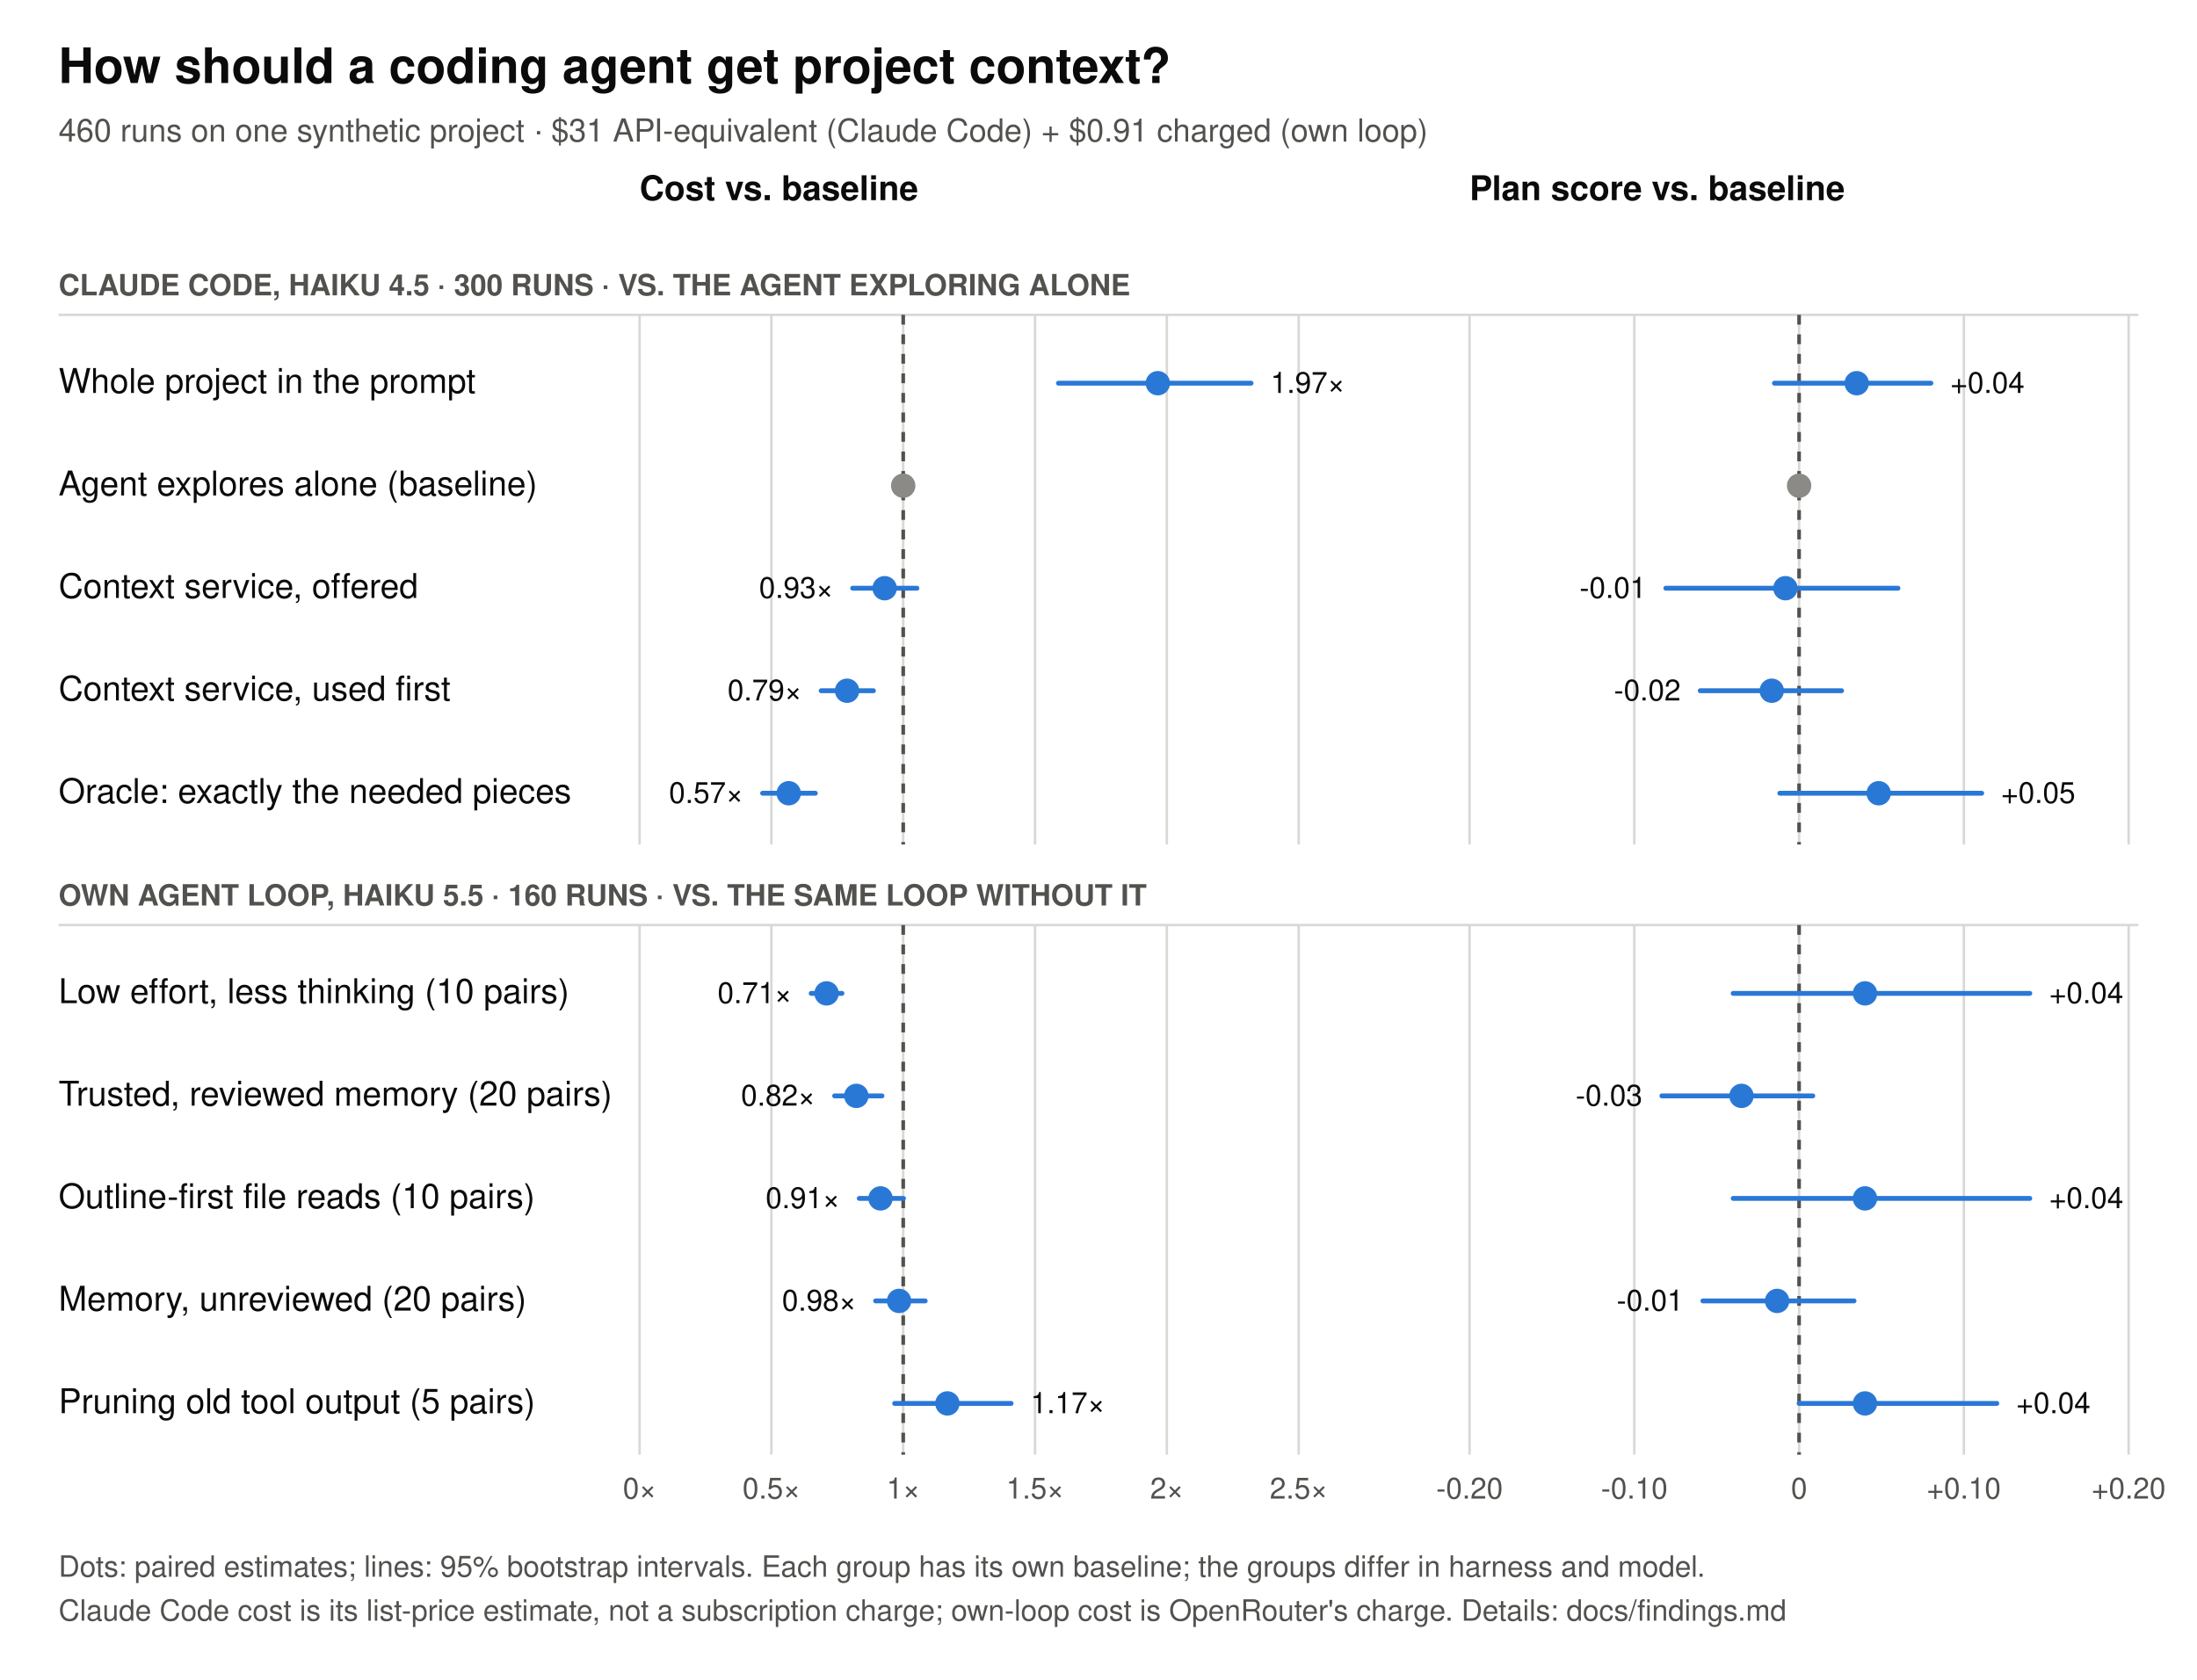
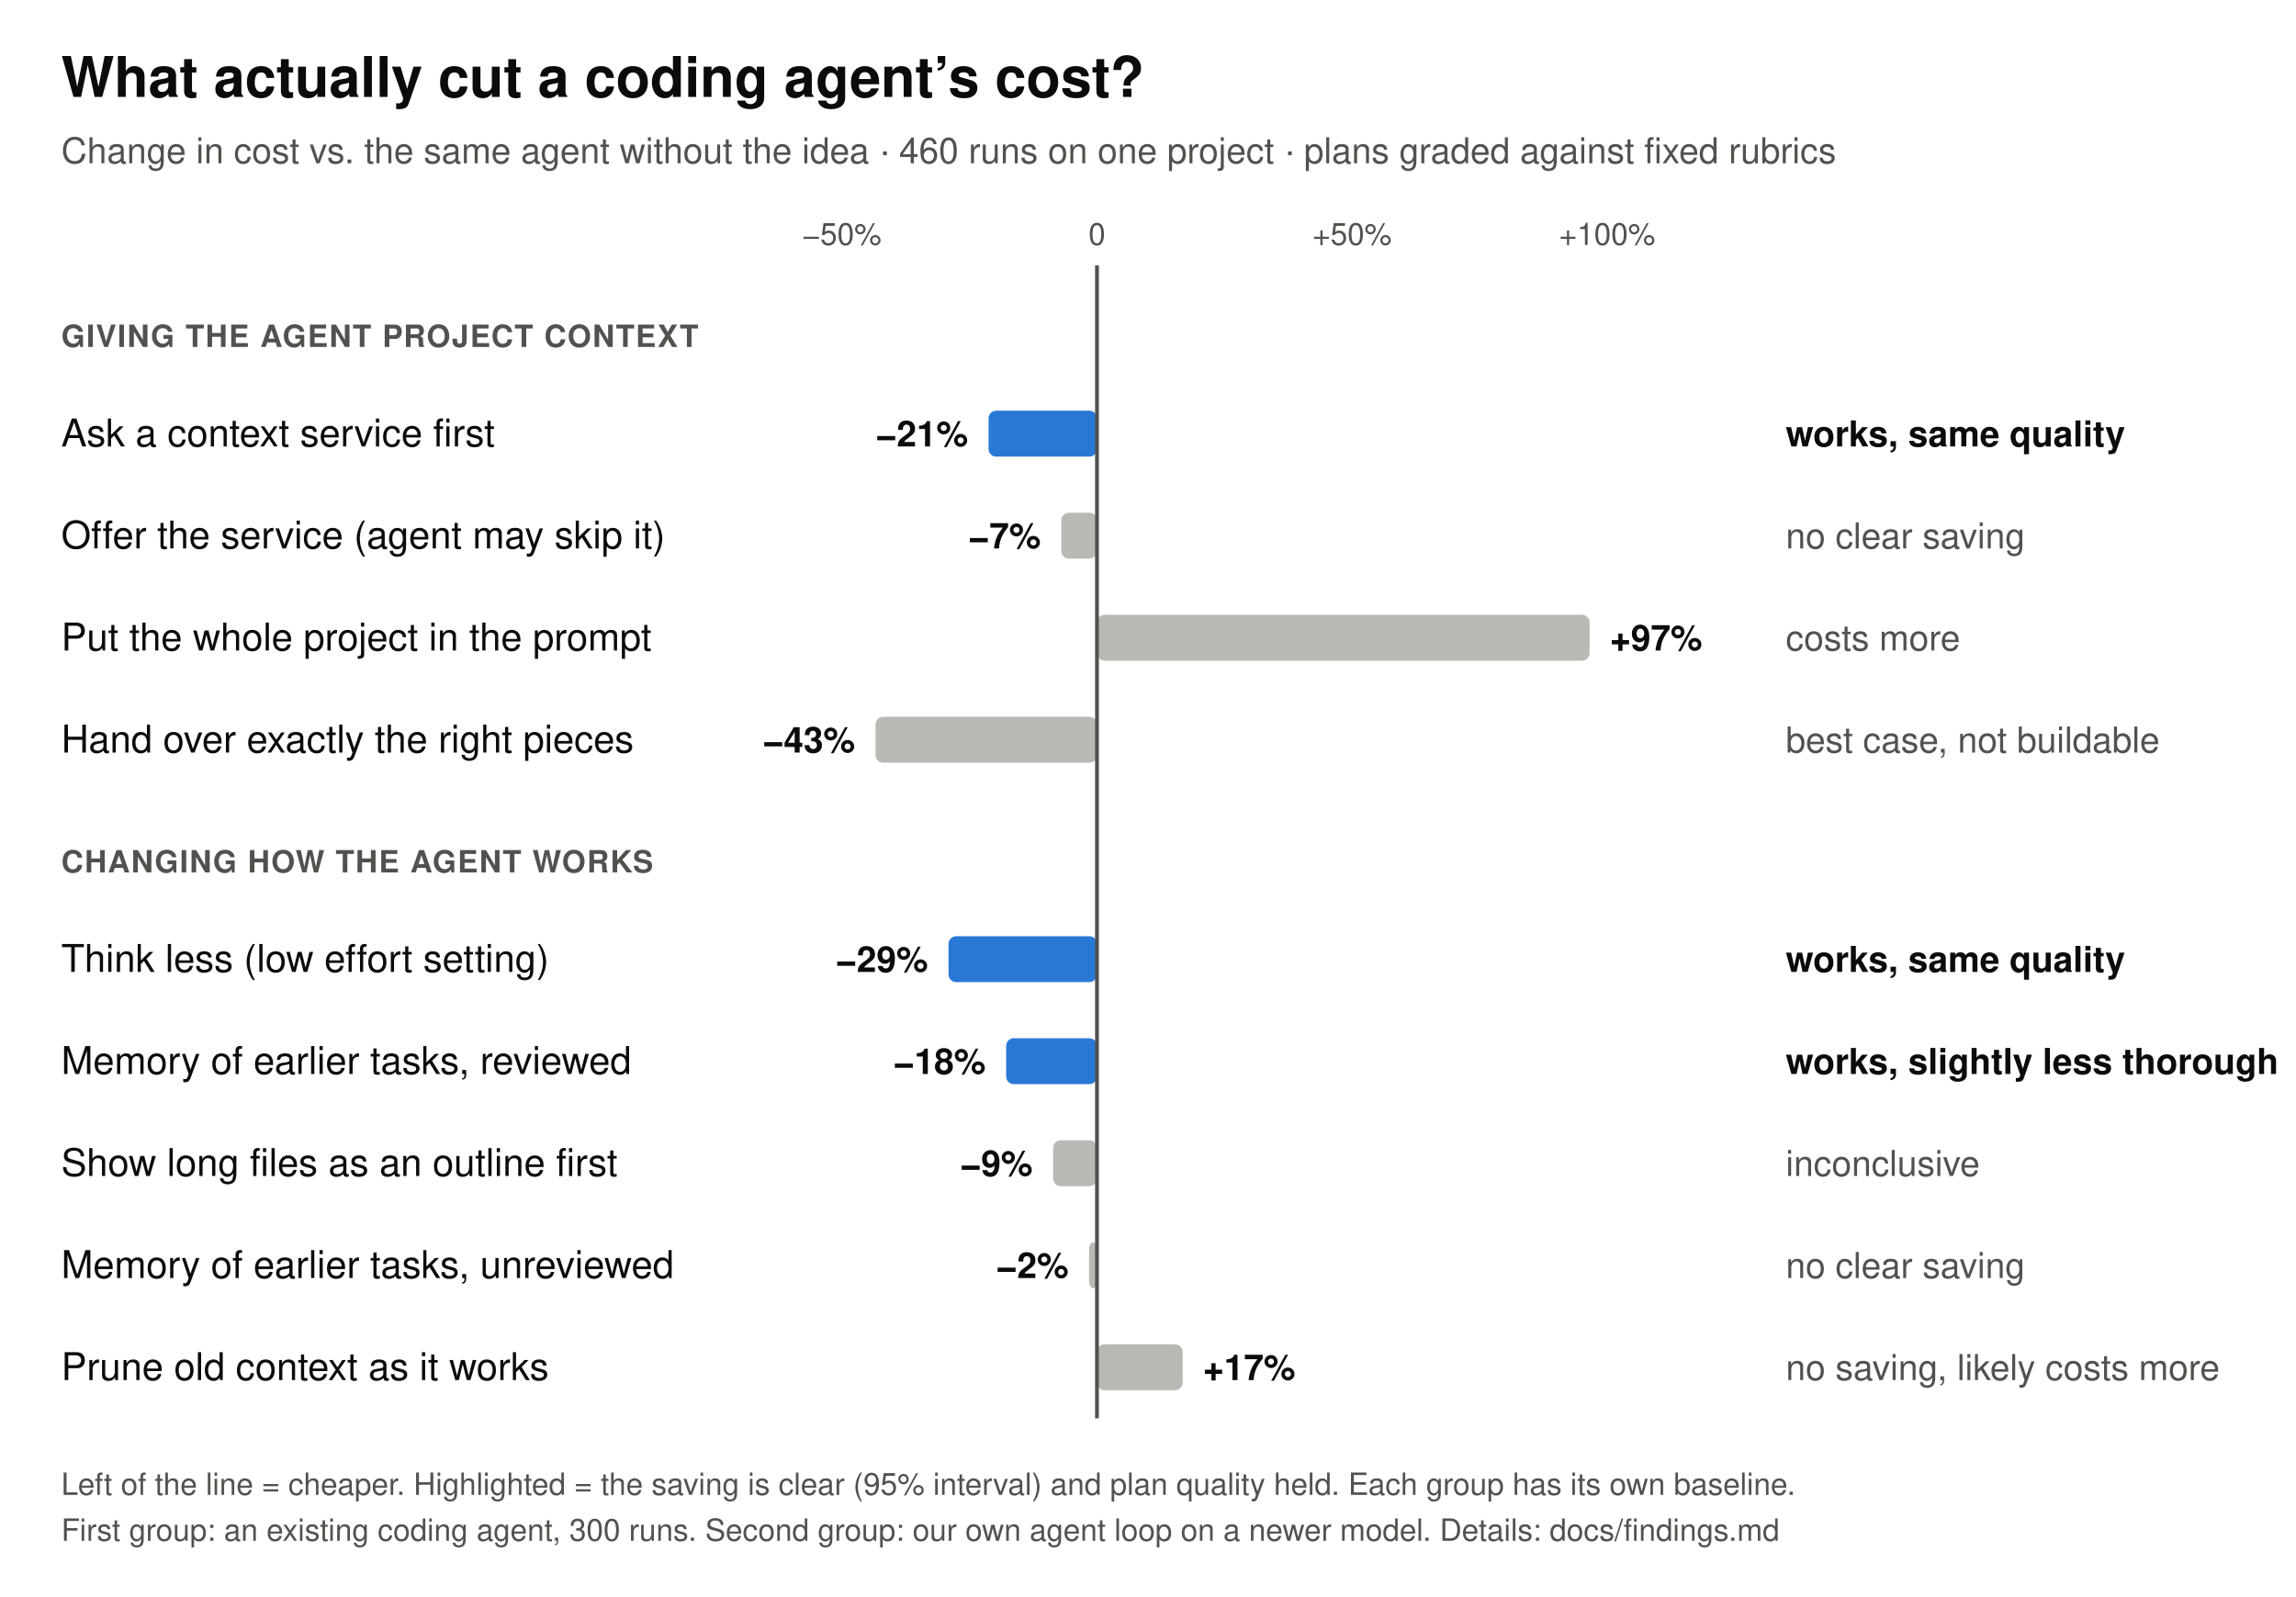
- <svg xmlns="http://www.w3.org/2000/svg" width="900" height="688" viewBox="0 0 900 688" role="img" aria-labelledby="t d">
-   <text x="24" y="34" fill="#0b0b0b" font-size="20" font-weight="600" font-family="-apple-system,Segoe UI,Helvetica,Arial,sans-serif">How should a coding agent get project context?</text>
-   <text x="24" y="58" fill="#52514e" font-size="13" font-family="-apple-system,Segoe UI,Helvetica,Arial,sans-serif">460 runs on one synthetic project · $31 API-equivalent (Claude Code) + $0.91 charged (own loop)</text>
-   <text x="24" y="121.0" fill="#52514e" font-size="12" font-weight="600" font-family="-apple-system,Segoe UI,Helvetica,Arial,sans-serif">CLAUDE CODE, HAIKU 4.5 · 300 RUNS · VS. THE AGENT EXPLORING ALONE</text>
-   <line x1="24" y1="129.0" x2="876" y2="129.0" stroke="#d9d8d4" stroke-width="1" />
-   <text x="24" y="161.0" fill="#0b0b0b" font-size="14" font-family="-apple-system,Segoe UI,Helvetica,Arial,sans-serif">Whole project in the prompt</text>
-   <text x="24" y="203.0" fill="#0b0b0b" font-size="14" font-family="-apple-system,Segoe UI,Helvetica,Arial,sans-serif">Agent explores alone (baseline)</text>
-   <text x="24" y="245.0" fill="#0b0b0b" font-size="14" font-family="-apple-system,Segoe UI,Helvetica,Arial,sans-serif">Context service, offered</text>
-   <text x="24" y="287.0" fill="#0b0b0b" font-size="14" font-family="-apple-system,Segoe UI,Helvetica,Arial,sans-serif">Context service, used first</text>
-   <text x="24" y="329.0" fill="#0b0b0b" font-size="14" font-family="-apple-system,Segoe UI,Helvetica,Arial,sans-serif">Oracle: exactly the needed pieces</text>
-   <text x="24" y="371.0" fill="#52514e" font-size="12" font-weight="600" font-family="-apple-system,Segoe UI,Helvetica,Arial,sans-serif">OWN AGENT LOOP, HAIKU 5.5 · 160 RUNS · VS. THE SAME LOOP WITHOUT IT</text>
-   <line x1="24" y1="379.0" x2="876" y2="379.0" stroke="#d9d8d4" stroke-width="1" />
-   <text x="24" y="411.0" fill="#0b0b0b" font-size="14" font-family="-apple-system,Segoe UI,Helvetica,Arial,sans-serif">Low effort, less thinking (10 pairs)</text>
-   <text x="24" y="453.0" fill="#0b0b0b" font-size="14" font-family="-apple-system,Segoe UI,Helvetica,Arial,sans-serif">Trusted, reviewed memory (20 pairs)</text>
-   <text x="24" y="495.0" fill="#0b0b0b" font-size="14" font-family="-apple-system,Segoe UI,Helvetica,Arial,sans-serif">Outline-first file reads (10 pairs)</text>
-   <text x="24" y="537.0" fill="#0b0b0b" font-size="14" font-family="-apple-system,Segoe UI,Helvetica,Arial,sans-serif">Memory, unreviewed (20 pairs)</text>
-   <text x="24" y="579.0" fill="#0b0b0b" font-size="14" font-family="-apple-system,Segoe UI,Helvetica,Arial,sans-serif">Pruning old tool output (5 pairs)</text>
-   <text x="262" y="82" fill="#0b0b0b" font-size="14" font-weight="600" font-family="-apple-system,Segoe UI,Helvetica,Arial,sans-serif">Cost vs. baseline</text>
-   <line x1="262.0" y1="129.0" x2="262.0" y2="346.0" stroke="#d9d8d4" stroke-width="1" />
-   <line x1="262.0" y1="379.0" x2="262.0" y2="596.0" stroke="#d9d8d4" stroke-width="1" />
-   <text x="262.0" y="614" fill="#52514e" font-size="12" text-anchor="middle" font-family="-apple-system,Segoe UI,Helvetica,Arial,sans-serif">0×</text>
-   <line x1="316.0" y1="129.0" x2="316.0" y2="346.0" stroke="#d9d8d4" stroke-width="1" />
-   <line x1="316.0" y1="379.0" x2="316.0" y2="596.0" stroke="#d9d8d4" stroke-width="1" />
-   <text x="316.0" y="614" fill="#52514e" font-size="12" text-anchor="middle" font-family="-apple-system,Segoe UI,Helvetica,Arial,sans-serif">0.5×</text>
-   <line x1="370.0" y1="129.0" x2="370.0" y2="346.0" stroke="#d9d8d4" stroke-width="1" />
-   <line x1="370.0" y1="379.0" x2="370.0" y2="596.0" stroke="#d9d8d4" stroke-width="1" />
-   <text x="370.0" y="614" fill="#52514e" font-size="12" text-anchor="middle" font-family="-apple-system,Segoe UI,Helvetica,Arial,sans-serif">1×</text>
-   <line x1="424.0" y1="129.0" x2="424.0" y2="346.0" stroke="#d9d8d4" stroke-width="1" />
-   <line x1="424.0" y1="379.0" x2="424.0" y2="596.0" stroke="#d9d8d4" stroke-width="1" />
-   <text x="424.0" y="614" fill="#52514e" font-size="12" text-anchor="middle" font-family="-apple-system,Segoe UI,Helvetica,Arial,sans-serif">1.5×</text>
-   <line x1="478.0" y1="129.0" x2="478.0" y2="346.0" stroke="#d9d8d4" stroke-width="1" />
-   <line x1="478.0" y1="379.0" x2="478.0" y2="596.0" stroke="#d9d8d4" stroke-width="1" />
-   <text x="478.0" y="614" fill="#52514e" font-size="12" text-anchor="middle" font-family="-apple-system,Segoe UI,Helvetica,Arial,sans-serif">2×</text>
-   <line x1="532.0" y1="129.0" x2="532.0" y2="346.0" stroke="#d9d8d4" stroke-width="1" />
-   <line x1="532.0" y1="379.0" x2="532.0" y2="596.0" stroke="#d9d8d4" stroke-width="1" />
-   <text x="532.0" y="614" fill="#52514e" font-size="12" text-anchor="middle" font-family="-apple-system,Segoe UI,Helvetica,Arial,sans-serif">2.5×</text>
-   <line x1="370.0" y1="129.0" x2="370.0" y2="346.0" stroke="#52514e" stroke-width="1.5" stroke-dasharray="4 4" />
-   <line x1="370.0" y1="379.0" x2="370.0" y2="596.0" stroke="#52514e" stroke-width="1.5" stroke-dasharray="4 4" />
-   <line x1="433.6" y1="157.0" x2="512.5" y2="157.0" stroke="#2a78d6" stroke-width="2" stroke-linecap="round" />
-   <circle cx="474.3" cy="157.0" r="5" fill="#2a78d6" />
-   <text x="520.5" y="161.0" fill="#0b0b0b" font-size="12" text-anchor="start" font-family="-apple-system,Segoe UI,Helvetica,Arial,sans-serif">1.97×</text>
-   <circle cx="370.0" cy="199.0" r="5" fill="#8b8a86" />
-   <line x1="349.3" y1="241.0" x2="375.6" y2="241.0" stroke="#2a78d6" stroke-width="2" stroke-linecap="round" />
-   <circle cx="362.4" cy="241.0" r="5" fill="#2a78d6" />
-   <text x="341.3" y="245.0" fill="#0b0b0b" font-size="12" text-anchor="end" font-family="-apple-system,Segoe UI,Helvetica,Arial,sans-serif">0.93×</text>
-   <line x1="336.4" y1="283.0" x2="357.8" y2="283.0" stroke="#2a78d6" stroke-width="2" stroke-linecap="round" />
-   <circle cx="347.0" cy="283.0" r="5" fill="#2a78d6" />
-   <text x="328.4" y="287.0" fill="#0b0b0b" font-size="12" text-anchor="end" font-family="-apple-system,Segoe UI,Helvetica,Arial,sans-serif">0.79×</text>
-   <line x1="312.4" y1="325.0" x2="334.0" y2="325.0" stroke="#2a78d6" stroke-width="2" stroke-linecap="round" />
-   <circle cx="323.1" cy="325.0" r="5" fill="#2a78d6" />
-   <text x="304.4" y="329.0" fill="#0b0b0b" font-size="12" text-anchor="end" font-family="-apple-system,Segoe UI,Helvetica,Arial,sans-serif">0.57×</text>
-   <line x1="332.3" y1="407.0" x2="344.9" y2="407.0" stroke="#2a78d6" stroke-width="2" stroke-linecap="round" />
-   <circle cx="338.6" cy="407.0" r="5" fill="#2a78d6" />
-   <text x="324.3" y="411.0" fill="#0b0b0b" font-size="12" text-anchor="end" font-family="-apple-system,Segoe UI,Helvetica,Arial,sans-serif">0.71×</text>
-   <line x1="341.9" y1="449.0" x2="361.3" y2="449.0" stroke="#2a78d6" stroke-width="2" stroke-linecap="round" />
-   <circle cx="350.8" cy="449.0" r="5" fill="#2a78d6" />
-   <text x="333.9" y="453.0" fill="#0b0b0b" font-size="12" text-anchor="end" font-family="-apple-system,Segoe UI,Helvetica,Arial,sans-serif">0.82×</text>
-   <line x1="352.0" y1="491.0" x2="370.1" y2="491.0" stroke="#2a78d6" stroke-width="2" stroke-linecap="round" />
-   <circle cx="360.7" cy="491.0" r="5" fill="#2a78d6" />
-   <text x="344.0" y="495.0" fill="#0b0b0b" font-size="12" text-anchor="end" font-family="-apple-system,Segoe UI,Helvetica,Arial,sans-serif">0.91×</text>
-   <line x1="358.7" y1="533.0" x2="379.0" y2="533.0" stroke="#2a78d6" stroke-width="2" stroke-linecap="round" />
-   <circle cx="368.3" cy="533.0" r="5" fill="#2a78d6" />
-   <text x="350.7" y="537.0" fill="#0b0b0b" font-size="12" text-anchor="end" font-family="-apple-system,Segoe UI,Helvetica,Arial,sans-serif">0.98×</text>
-   <line x1="366.5" y1="575.0" x2="414.2" y2="575.0" stroke="#2a78d6" stroke-width="2" stroke-linecap="round" />
-   <circle cx="388.1" cy="575.0" r="5" fill="#2a78d6" />
-   <text x="422.2" y="579.0" fill="#0b0b0b" font-size="12" text-anchor="start" font-family="-apple-system,Segoe UI,Helvetica,Arial,sans-serif">1.17×</text>
-   <text x="602" y="82" fill="#0b0b0b" font-size="14" font-weight="600" font-family="-apple-system,Segoe UI,Helvetica,Arial,sans-serif">Plan score vs. baseline</text>
-   <line x1="602.0" y1="129.0" x2="602.0" y2="346.0" stroke="#d9d8d4" stroke-width="1" />
-   <line x1="602.0" y1="379.0" x2="602.0" y2="596.0" stroke="#d9d8d4" stroke-width="1" />
-   <text x="602.0" y="614" fill="#52514e" font-size="12" text-anchor="middle" font-family="-apple-system,Segoe UI,Helvetica,Arial,sans-serif">-0.20</text>
-   <line x1="669.5" y1="129.0" x2="669.5" y2="346.0" stroke="#d9d8d4" stroke-width="1" />
-   <line x1="669.5" y1="379.0" x2="669.5" y2="596.0" stroke="#d9d8d4" stroke-width="1" />
-   <text x="669.5" y="614" fill="#52514e" font-size="12" text-anchor="middle" font-family="-apple-system,Segoe UI,Helvetica,Arial,sans-serif">-0.10</text>
-   <line x1="737.0" y1="129.0" x2="737.0" y2="346.0" stroke="#d9d8d4" stroke-width="1" />
-   <line x1="737.0" y1="379.0" x2="737.0" y2="596.0" stroke="#d9d8d4" stroke-width="1" />
-   <text x="737.0" y="614" fill="#52514e" font-size="12" text-anchor="middle" font-family="-apple-system,Segoe UI,Helvetica,Arial,sans-serif">0</text>
-   <line x1="804.5" y1="129.0" x2="804.5" y2="346.0" stroke="#d9d8d4" stroke-width="1" />
-   <line x1="804.5" y1="379.0" x2="804.5" y2="596.0" stroke="#d9d8d4" stroke-width="1" />
-   <text x="804.5" y="614" fill="#52514e" font-size="12" text-anchor="middle" font-family="-apple-system,Segoe UI,Helvetica,Arial,sans-serif">+0.10</text>
-   <line x1="872.0" y1="129.0" x2="872.0" y2="346.0" stroke="#d9d8d4" stroke-width="1" />
-   <line x1="872.0" y1="379.0" x2="872.0" y2="596.0" stroke="#d9d8d4" stroke-width="1" />
-   <text x="872.0" y="614" fill="#52514e" font-size="12" text-anchor="middle" font-family="-apple-system,Segoe UI,Helvetica,Arial,sans-serif">+0.20</text>
-   <line x1="737.0" y1="129.0" x2="737.0" y2="346.0" stroke="#52514e" stroke-width="1.5" stroke-dasharray="4 4" />
-   <line x1="737.0" y1="379.0" x2="737.0" y2="596.0" stroke="#52514e" stroke-width="1.5" stroke-dasharray="4 4" />
-   <line x1="726.9" y1="157.0" x2="791.0" y2="157.0" stroke="#2a78d6" stroke-width="2" stroke-linecap="round" />
-   <circle cx="760.6" cy="157.0" r="5" fill="#2a78d6" />
-   <text x="799.0" y="161.0" fill="#0b0b0b" font-size="12" text-anchor="start" font-family="-apple-system,Segoe UI,Helvetica,Arial,sans-serif">+0.04</text>
-   <circle cx="737.0" cy="199.0" r="5" fill="#8b8a86" />
-   <line x1="682.4" y1="241.0" x2="777.5" y2="241.0" stroke="#2a78d6" stroke-width="2" stroke-linecap="round" />
-   <circle cx="731.4" cy="241.0" r="5" fill="#2a78d6" />
-   <text x="674.4" y="245.0" fill="#0b0b0b" font-size="12" text-anchor="end" font-family="-apple-system,Segoe UI,Helvetica,Arial,sans-serif">-0.01</text>
-   <line x1="696.5" y1="283.0" x2="754.4" y2="283.0" stroke="#2a78d6" stroke-width="2" stroke-linecap="round" />
-   <circle cx="725.8" cy="283.0" r="5" fill="#2a78d6" />
-   <text x="688.5" y="287.0" fill="#0b0b0b" font-size="12" text-anchor="end" font-family="-apple-system,Segoe UI,Helvetica,Arial,sans-serif">-0.02</text>
-   <line x1="729.1" y1="325.0" x2="811.8" y2="325.0" stroke="#2a78d6" stroke-width="2" stroke-linecap="round" />
-   <circle cx="769.6" cy="325.0" r="5" fill="#2a78d6" />
-   <text x="819.8" y="329.0" fill="#0b0b0b" font-size="12" text-anchor="start" font-family="-apple-system,Segoe UI,Helvetica,Arial,sans-serif">+0.05</text>
-   <line x1="710.0" y1="407.0" x2="831.5" y2="407.0" stroke="#2a78d6" stroke-width="2" stroke-linecap="round" />
-   <circle cx="764.0" cy="407.0" r="5" fill="#2a78d6" />
-   <text x="839.5" y="411.0" fill="#0b0b0b" font-size="12" text-anchor="start" font-family="-apple-system,Segoe UI,Helvetica,Arial,sans-serif">+0.04</text>
-   <line x1="680.8" y1="449.0" x2="742.6" y2="449.0" stroke="#2a78d6" stroke-width="2" stroke-linecap="round" />
-   <circle cx="713.4" cy="449.0" r="5" fill="#2a78d6" />
-   <text x="672.8" y="453.0" fill="#0b0b0b" font-size="12" text-anchor="end" font-family="-apple-system,Segoe UI,Helvetica,Arial,sans-serif">-0.03</text>
-   <line x1="710.0" y1="491.0" x2="831.5" y2="491.0" stroke="#2a78d6" stroke-width="2" stroke-linecap="round" />
-   <circle cx="764.0" cy="491.0" r="5" fill="#2a78d6" />
-   <text x="839.5" y="495.0" fill="#0b0b0b" font-size="12" text-anchor="start" font-family="-apple-system,Segoe UI,Helvetica,Arial,sans-serif">+0.04</text>
-   <line x1="697.6" y1="533.0" x2="759.5" y2="533.0" stroke="#2a78d6" stroke-width="2" stroke-linecap="round" />
-   <circle cx="728.0" cy="533.0" r="5" fill="#2a78d6" />
-   <text x="689.6" y="537.0" fill="#0b0b0b" font-size="12" text-anchor="end" font-family="-apple-system,Segoe UI,Helvetica,Arial,sans-serif">-0.01</text>
-   <line x1="737.0" y1="575.0" x2="818.0" y2="575.0" stroke="#2a78d6" stroke-width="2" stroke-linecap="round" />
-   <circle cx="764.0" cy="575.0" r="5" fill="#2a78d6" />
-   <text x="826.0" y="579.0" fill="#0b0b0b" font-size="12" text-anchor="start" font-family="-apple-system,Segoe UI,Helvetica,Arial,sans-serif">+0.04</text>
-   <text x="24" y="646" fill="#52514e" font-size="12" font-family="-apple-system,Segoe UI,Helvetica,Arial,sans-serif">Dots: paired estimates; lines: 95% bootstrap intervals. Each group has its own baseline; the groups differ in harness and model.</text>
-   <text x="24" y="664" fill="#52514e" font-size="12" font-family="-apple-system,Segoe UI,Helvetica,Arial,sans-serif">Claude Code cost is its list-price estimate, not a subscription charge; own-loop cost is OpenRouter's charge. Details: docs/findings.md</text>
+ <svg xmlns="http://www.w3.org/2000/svg" width="900" height="626" viewBox="0 0 900 626" role="img" aria-labelledby="t d">
+   <text x="24" y="38" fill="#0b0b0b" font-size="22" font-weight="600" font-family="-apple-system,Segoe UI,Helvetica,Arial,sans-serif">What actually cut a coding agent’s cost?</text>
+   <text x="24" y="64" fill="#52514e" font-size="14" font-family="-apple-system,Segoe UI,Helvetica,Arial,sans-serif">Change in cost vs. the same agent without the idea · 460 runs on one project · plans graded against fixed rubrics</text>
+   <text x="330.0" y="96" fill="#52514e" font-size="12" text-anchor="middle" font-family="-apple-system,Segoe UI,Helvetica,Arial,sans-serif">−50%</text>
+   <text x="430.0" y="96" fill="#52514e" font-size="12" text-anchor="middle" font-family="-apple-system,Segoe UI,Helvetica,Arial,sans-serif">0</text>
+   <text x="530.0" y="96" fill="#52514e" font-size="12" text-anchor="middle" font-family="-apple-system,Segoe UI,Helvetica,Arial,sans-serif">+50%</text>
+   <text x="630.0" y="96" fill="#52514e" font-size="12" text-anchor="middle" font-family="-apple-system,Segoe UI,Helvetica,Arial,sans-serif">+100%</text>
+   <text x="24" y="136.0" fill="#52514e" font-size="12" font-weight="600" letter-spacing="0.5" font-family="-apple-system,Segoe UI,Helvetica,Arial,sans-serif">GIVING THE AGENT PROJECT CONTEXT</text>
+   <text x="24" y="175.0" fill="#0b0b0b" font-size="15" font-family="-apple-system,Segoe UI,Helvetica,Arial,sans-serif">Ask a context service first</text>
+   <rect x="387.5" y="161.0" width="42.5" height="18" rx="3" fill="#2a78d6" />
+   <text x="379.5" y="175.0" fill="#0b0b0b" font-size="14" font-weight="600" text-anchor="end" font-family="-apple-system,Segoe UI,Helvetica,Arial,sans-serif">−21%</text>
+   <text x="700" y="175.0" fill="#0b0b0b" font-size="14" font-weight="600" font-family="-apple-system,Segoe UI,Helvetica,Arial,sans-serif">works, same quality</text>
+   <text x="24" y="215.0" fill="#0b0b0b" font-size="15" font-family="-apple-system,Segoe UI,Helvetica,Arial,sans-serif">Offer the service (agent may skip it)</text>
+   <rect x="416.0" y="201.0" width="14.0" height="18" rx="3" fill="#b9b8b3" />
+   <text x="408.0" y="215.0" fill="#0b0b0b" font-size="14" font-weight="600" text-anchor="end" font-family="-apple-system,Segoe UI,Helvetica,Arial,sans-serif">−7%</text>
+   <text x="700" y="215.0" fill="#52514e" font-size="14" font-weight="400" font-family="-apple-system,Segoe UI,Helvetica,Arial,sans-serif">no clear saving</text>
+   <text x="24" y="255.0" fill="#0b0b0b" font-size="15" font-family="-apple-system,Segoe UI,Helvetica,Arial,sans-serif">Put the whole project in the prompt</text>
+   <rect x="430.0" y="241.0" width="193.1" height="18" rx="3" fill="#b9b8b3" />
+   <text x="631.1" y="255.0" fill="#0b0b0b" font-size="14" font-weight="600" text-anchor="start" font-family="-apple-system,Segoe UI,Helvetica,Arial,sans-serif">+97%</text>
+   <text x="700" y="255.0" fill="#52514e" font-size="14" font-weight="400" font-family="-apple-system,Segoe UI,Helvetica,Arial,sans-serif">costs more</text>
+   <text x="24" y="295.0" fill="#0b0b0b" font-size="15" font-family="-apple-system,Segoe UI,Helvetica,Arial,sans-serif">Hand over exactly the right pieces</text>
+   <rect x="343.2" y="281.0" width="86.8" height="18" rx="3" fill="#b9b8b3" />
+   <text x="335.2" y="295.0" fill="#0b0b0b" font-size="14" font-weight="600" text-anchor="end" font-family="-apple-system,Segoe UI,Helvetica,Arial,sans-serif">−43%</text>
+   <text x="700" y="295.0" fill="#52514e" font-size="14" font-weight="400" font-family="-apple-system,Segoe UI,Helvetica,Arial,sans-serif">best case, not buildable</text>
+   <text x="24" y="342.0" fill="#52514e" font-size="12" font-weight="600" letter-spacing="0.5" font-family="-apple-system,Segoe UI,Helvetica,Arial,sans-serif">CHANGING HOW THE AGENT WORKS</text>
+   <text x="24" y="381.0" fill="#0b0b0b" font-size="15" font-family="-apple-system,Segoe UI,Helvetica,Arial,sans-serif">Think less (low effort setting)</text>
+   <rect x="371.8" y="367.0" width="58.2" height="18" rx="3" fill="#2a78d6" />
+   <text x="363.8" y="381.0" fill="#0b0b0b" font-size="14" font-weight="600" text-anchor="end" font-family="-apple-system,Segoe UI,Helvetica,Arial,sans-serif">−29%</text>
+   <text x="700" y="381.0" fill="#0b0b0b" font-size="14" font-weight="600" font-family="-apple-system,Segoe UI,Helvetica,Arial,sans-serif">works, same quality</text>
+   <text x="24" y="421.0" fill="#0b0b0b" font-size="15" font-family="-apple-system,Segoe UI,Helvetica,Arial,sans-serif">Memory of earlier tasks, reviewed</text>
+   <rect x="394.4" y="407.0" width="35.6" height="18" rx="3" fill="#2a78d6" />
+   <text x="386.4" y="421.0" fill="#0b0b0b" font-size="14" font-weight="600" text-anchor="end" font-family="-apple-system,Segoe UI,Helvetica,Arial,sans-serif">−18%</text>
+   <text x="700" y="421.0" fill="#0b0b0b" font-size="14" font-weight="600" font-family="-apple-system,Segoe UI,Helvetica,Arial,sans-serif">works, slightly less thorough</text>
+   <text x="24" y="461.0" fill="#0b0b0b" font-size="15" font-family="-apple-system,Segoe UI,Helvetica,Arial,sans-serif">Show long files as an outline first</text>
+   <rect x="412.8" y="447.0" width="17.2" height="18" rx="3" fill="#b9b8b3" />
+   <text x="404.8" y="461.0" fill="#0b0b0b" font-size="14" font-weight="600" text-anchor="end" font-family="-apple-system,Segoe UI,Helvetica,Arial,sans-serif">−9%</text>
+   <text x="700" y="461.0" fill="#52514e" font-size="14" font-weight="400" font-family="-apple-system,Segoe UI,Helvetica,Arial,sans-serif">inconclusive</text>
+   <text x="24" y="501.0" fill="#0b0b0b" font-size="15" font-family="-apple-system,Segoe UI,Helvetica,Arial,sans-serif">Memory of earlier tasks, unreviewed</text>
+   <rect x="426.9" y="487.0" width="3.1" height="18" rx="3" fill="#b9b8b3" />
+   <text x="418.9" y="501.0" fill="#0b0b0b" font-size="14" font-weight="600" text-anchor="end" font-family="-apple-system,Segoe UI,Helvetica,Arial,sans-serif">−2%</text>
+   <text x="700" y="501.0" fill="#52514e" font-size="14" font-weight="400" font-family="-apple-system,Segoe UI,Helvetica,Arial,sans-serif">no clear saving</text>
+   <text x="24" y="541.0" fill="#0b0b0b" font-size="15" font-family="-apple-system,Segoe UI,Helvetica,Arial,sans-serif">Prune old context as it works</text>
+   <rect x="430.0" y="527.0" width="33.6" height="18" rx="3" fill="#b9b8b3" />
+   <text x="471.6" y="541.0" fill="#0b0b0b" font-size="14" font-weight="600" text-anchor="start" font-family="-apple-system,Segoe UI,Helvetica,Arial,sans-serif">+17%</text>
+   <text x="700" y="541.0" fill="#52514e" font-size="14" font-weight="400" font-family="-apple-system,Segoe UI,Helvetica,Arial,sans-serif">no saving, likely costs more</text>
+   <line x1="430.0" y1="104" x2="430.0" y2="556" stroke="#52514e" stroke-width="1.5" />
+   <text x="24" y="586" fill="#52514e" font-size="12" font-family="-apple-system,Segoe UI,Helvetica,Arial,sans-serif">Left of the line = cheaper. Highlighted = the saving is clear (95% interval) and plan quality held. Each group has its own baseline.</text>
+   <text x="24" y="604" fill="#52514e" font-size="12" font-family="-apple-system,Segoe UI,Helvetica,Arial,sans-serif">First group: an existing coding agent, 300 runs. Second group: our own agent loop on a newer model. Details: docs/findings.md</text>
</svg>
